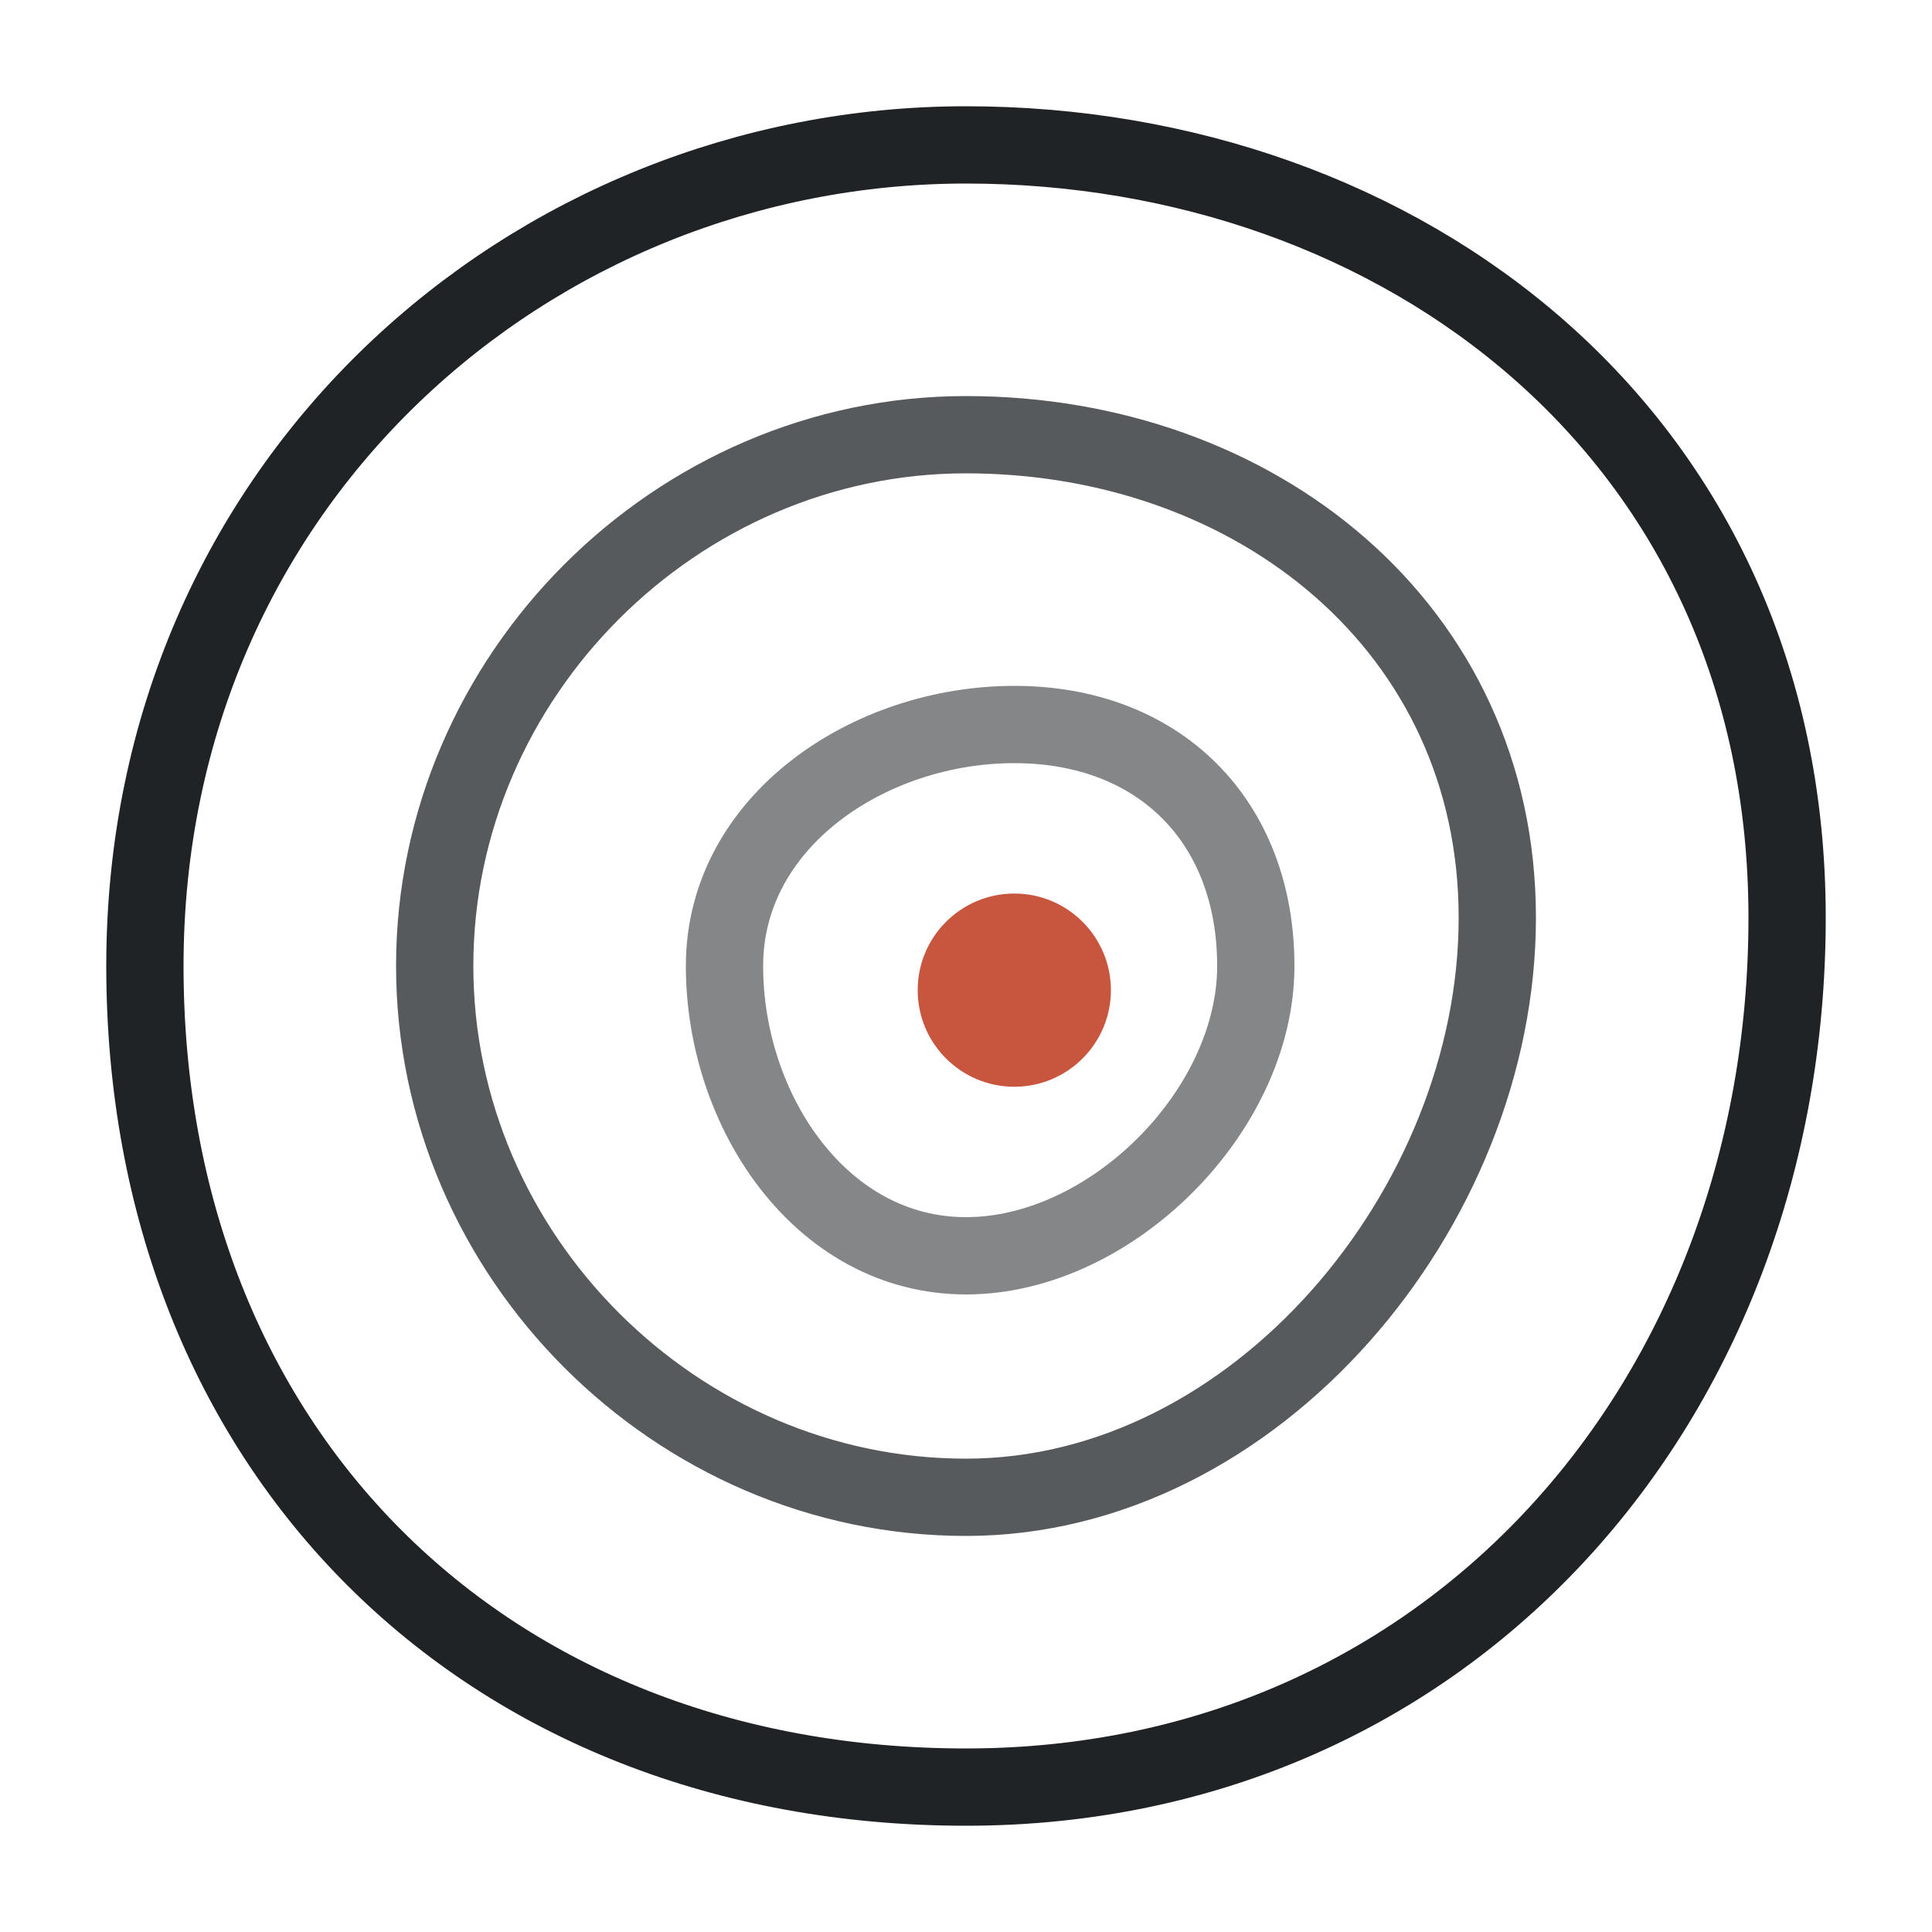
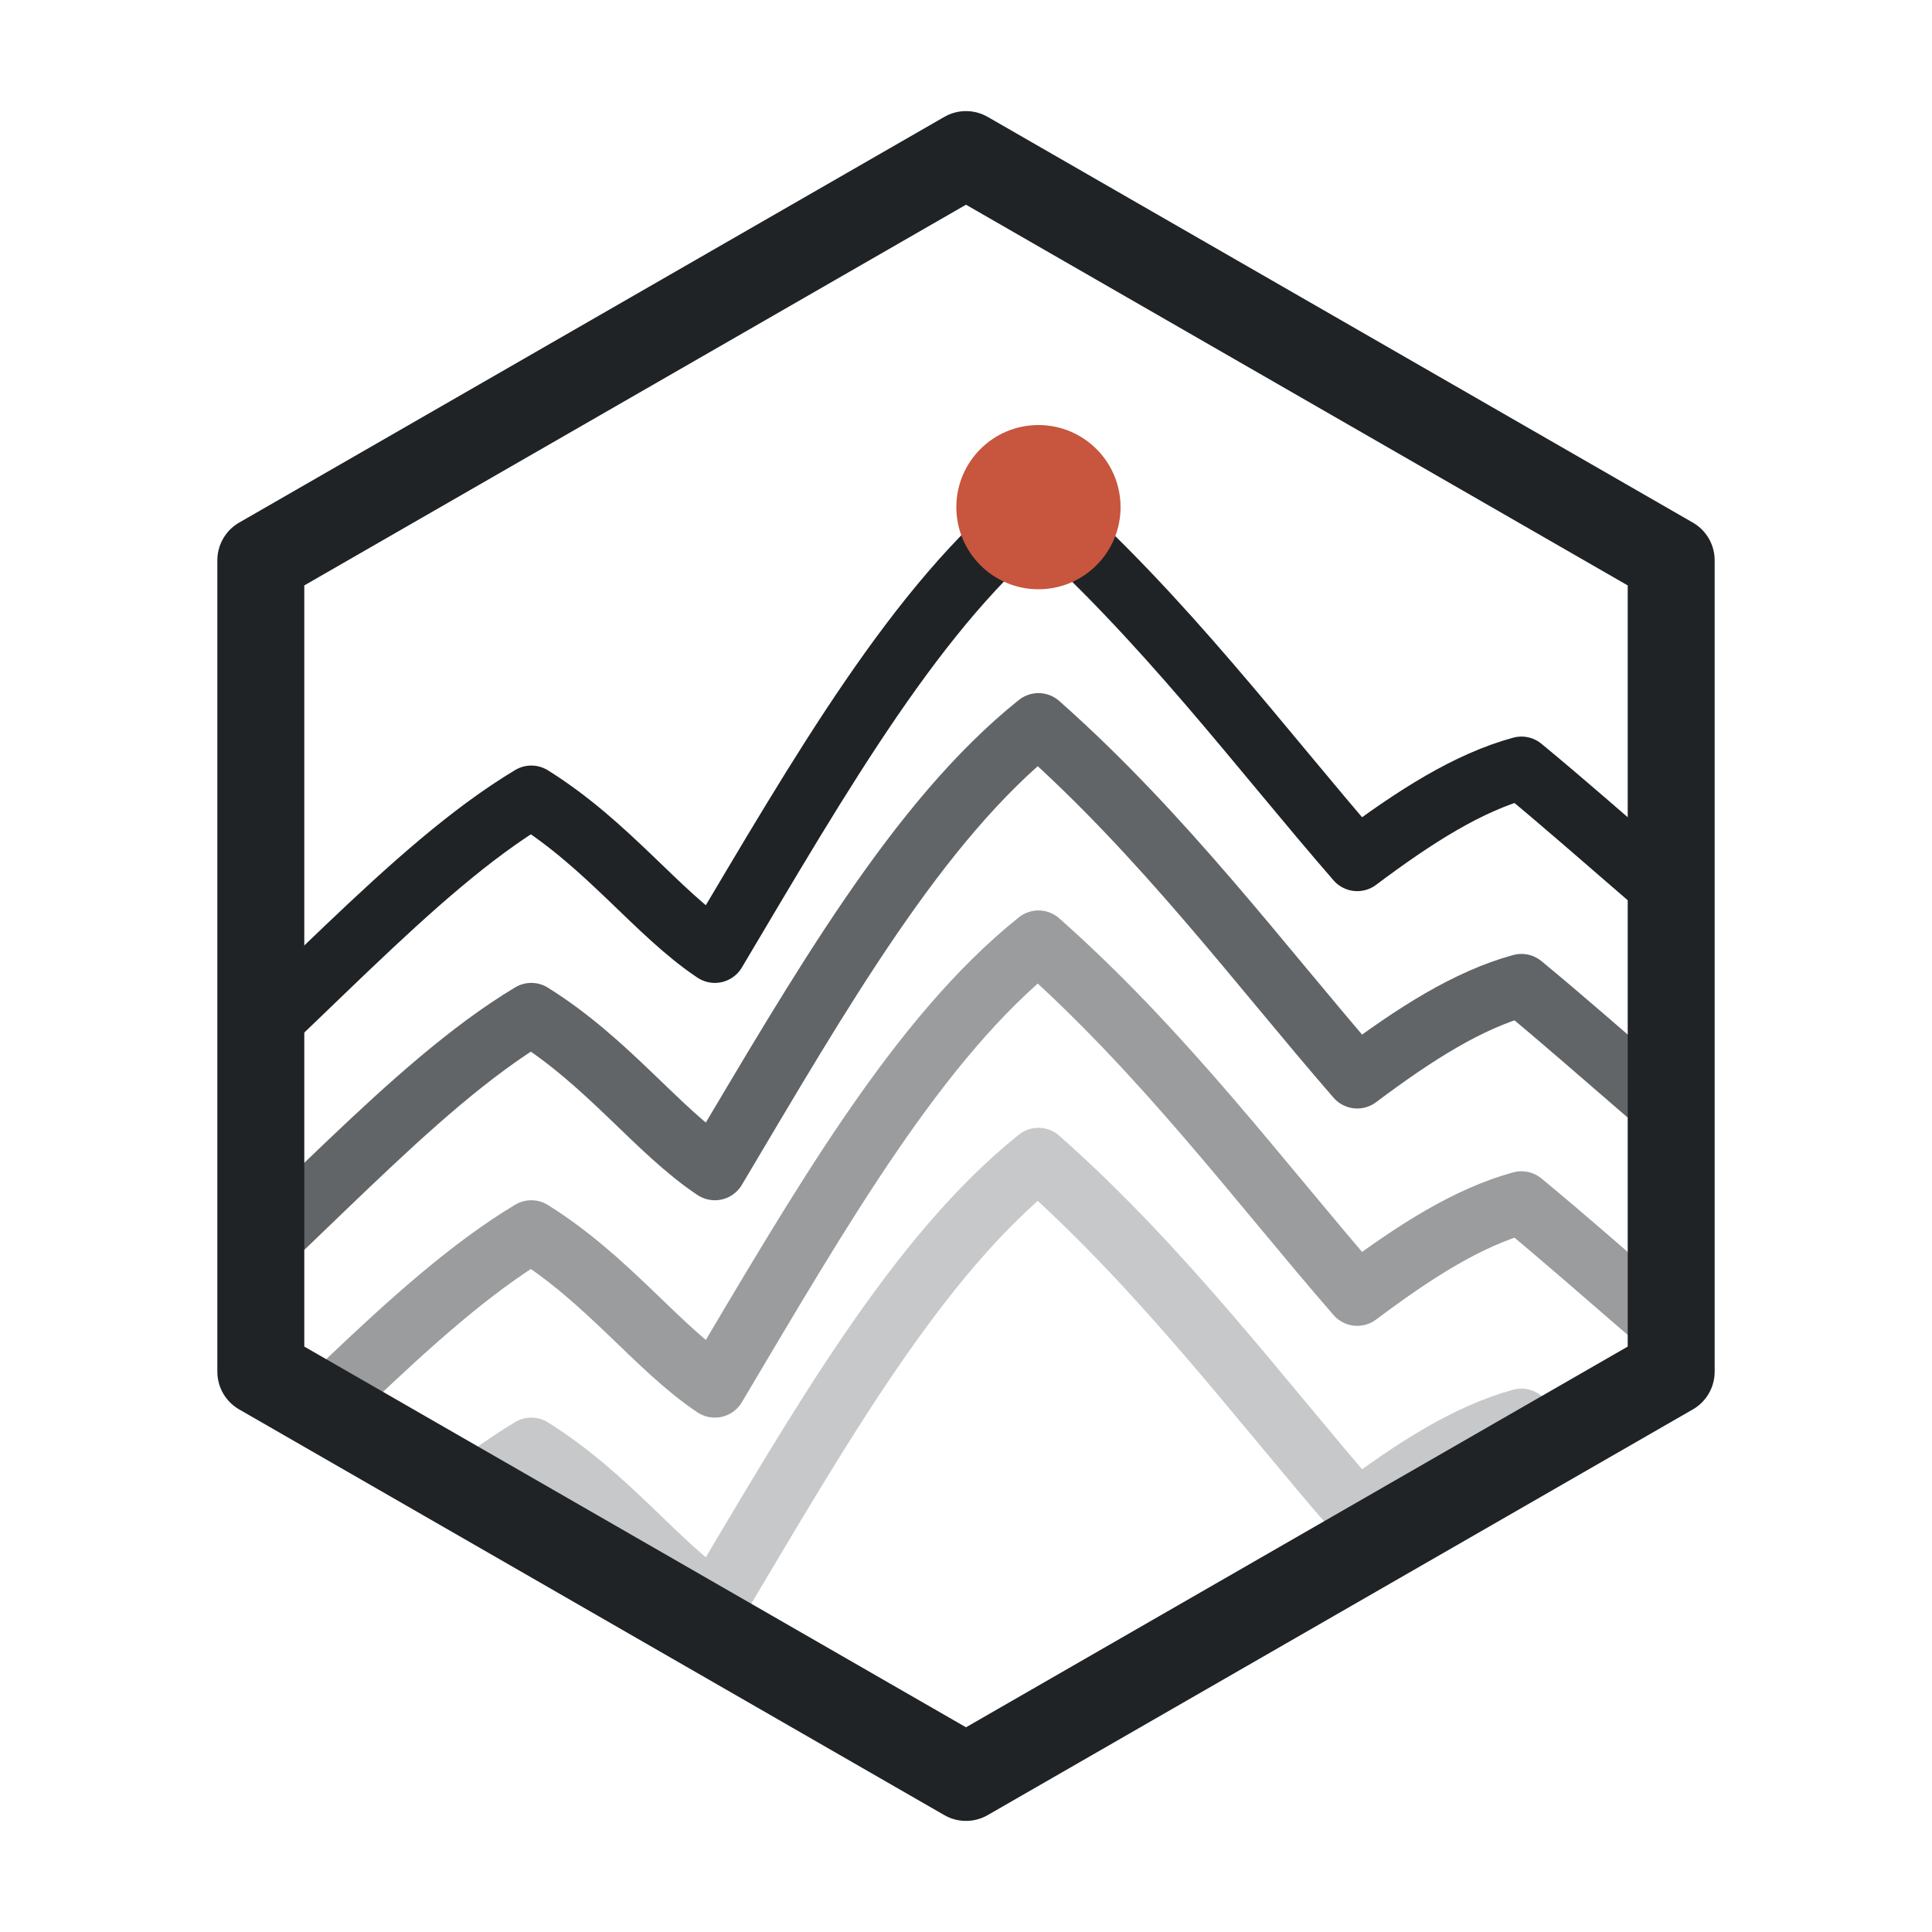
<svg xmlns="http://www.w3.org/2000/svg" viewBox="0 0 40 40">
-   <g fill="none" stroke="#1f2326" stroke-width="1.6">
-     <path d="M20 3c9 0 17 6 17 16s-7 18-17 18S3 30 3 20 11 3 20 3z" />
-     <path d="M20 9c6 0 11 4 11 10s-5 12-11 12S9 26 9 20s5-11 11-11z" opacity=".75" />
-     <path d="M21 15c3 0 5 2 5 5s-3 6-6 6-5-3-5-6 3-5 6-5z" opacity=".55" />
+   <defs>
+     <clipPath id="c">
+       <path d="M20 3.2 34.6 11.6v16.8L20 36.8 5.4 28.4V11.6z" />
+     </clipPath>
+   </defs>
+   <g fill="none" stroke="#1f2326" stroke-linecap="round" stroke-linejoin="round">
+     <g clip-path="url(#c)" stroke-width="1.3">
+       <path d="M3 23.5c3-2.5 5.5-5.5 8-7 1.6 1 2.6 2.4 3.8 3.2 2.2-3.7 4.2-7.2 6.7-9.2 2.6 2.3 4.6 5 6.6 7.3 1.2-.9 2.3-1.6 3.4-1.9 1.7 1.4 3.4 3 5.5 4.6" />
+       <path d="M3 28c3-2.5 5.5-5.5 8-7 1.6 1 2.6 2.4 3.8 3.2 2.2-3.7 4.2-7.2 6.7-9.2 2.6 2.3 4.6 5 6.6 7.3 1.2-.9 2.3-1.6 3.4-1.9 1.7 1.4 3.4 3 5.5 4.6" opacity=".7" />
+       <path d="M3 32.5c3-2.5 5.5-5.5 8-7 1.6 1 2.6 2.4 3.8 3.2 2.2-3.7 4.2-7.2 6.7-9.2 2.6 2.3 4.6 5 6.6 7.3 1.2-.9 2.3-1.6 3.4-1.9 1.7 1.4 3.4 3 5.5 4.6" opacity=".45" />
+       <path d="M3 37c3-2.5 5.5-5.5 8-7 1.6 1 2.6 2.4 3.8 3.2 2.2-3.7 4.2-7.2 6.7-9.2 2.6 2.3 4.6 5 6.6 7.3 1.2-.9 2.3-1.6 3.4-1.9 1.7 1.4 3.4 3 5.5 4.6" opacity=".25" />
+     </g>
+     <path d="M20 3.2 34.6 11.6v16.8L20 36.8 5.4 28.4V11.6z" stroke-width="1.8" />
  </g>
-   <circle cx="21" cy="20.5" r="2" fill="#c8553d" />
+   <circle cx="21.5" cy="10.5" r="1.7" fill="#c8553d" />
</svg>
